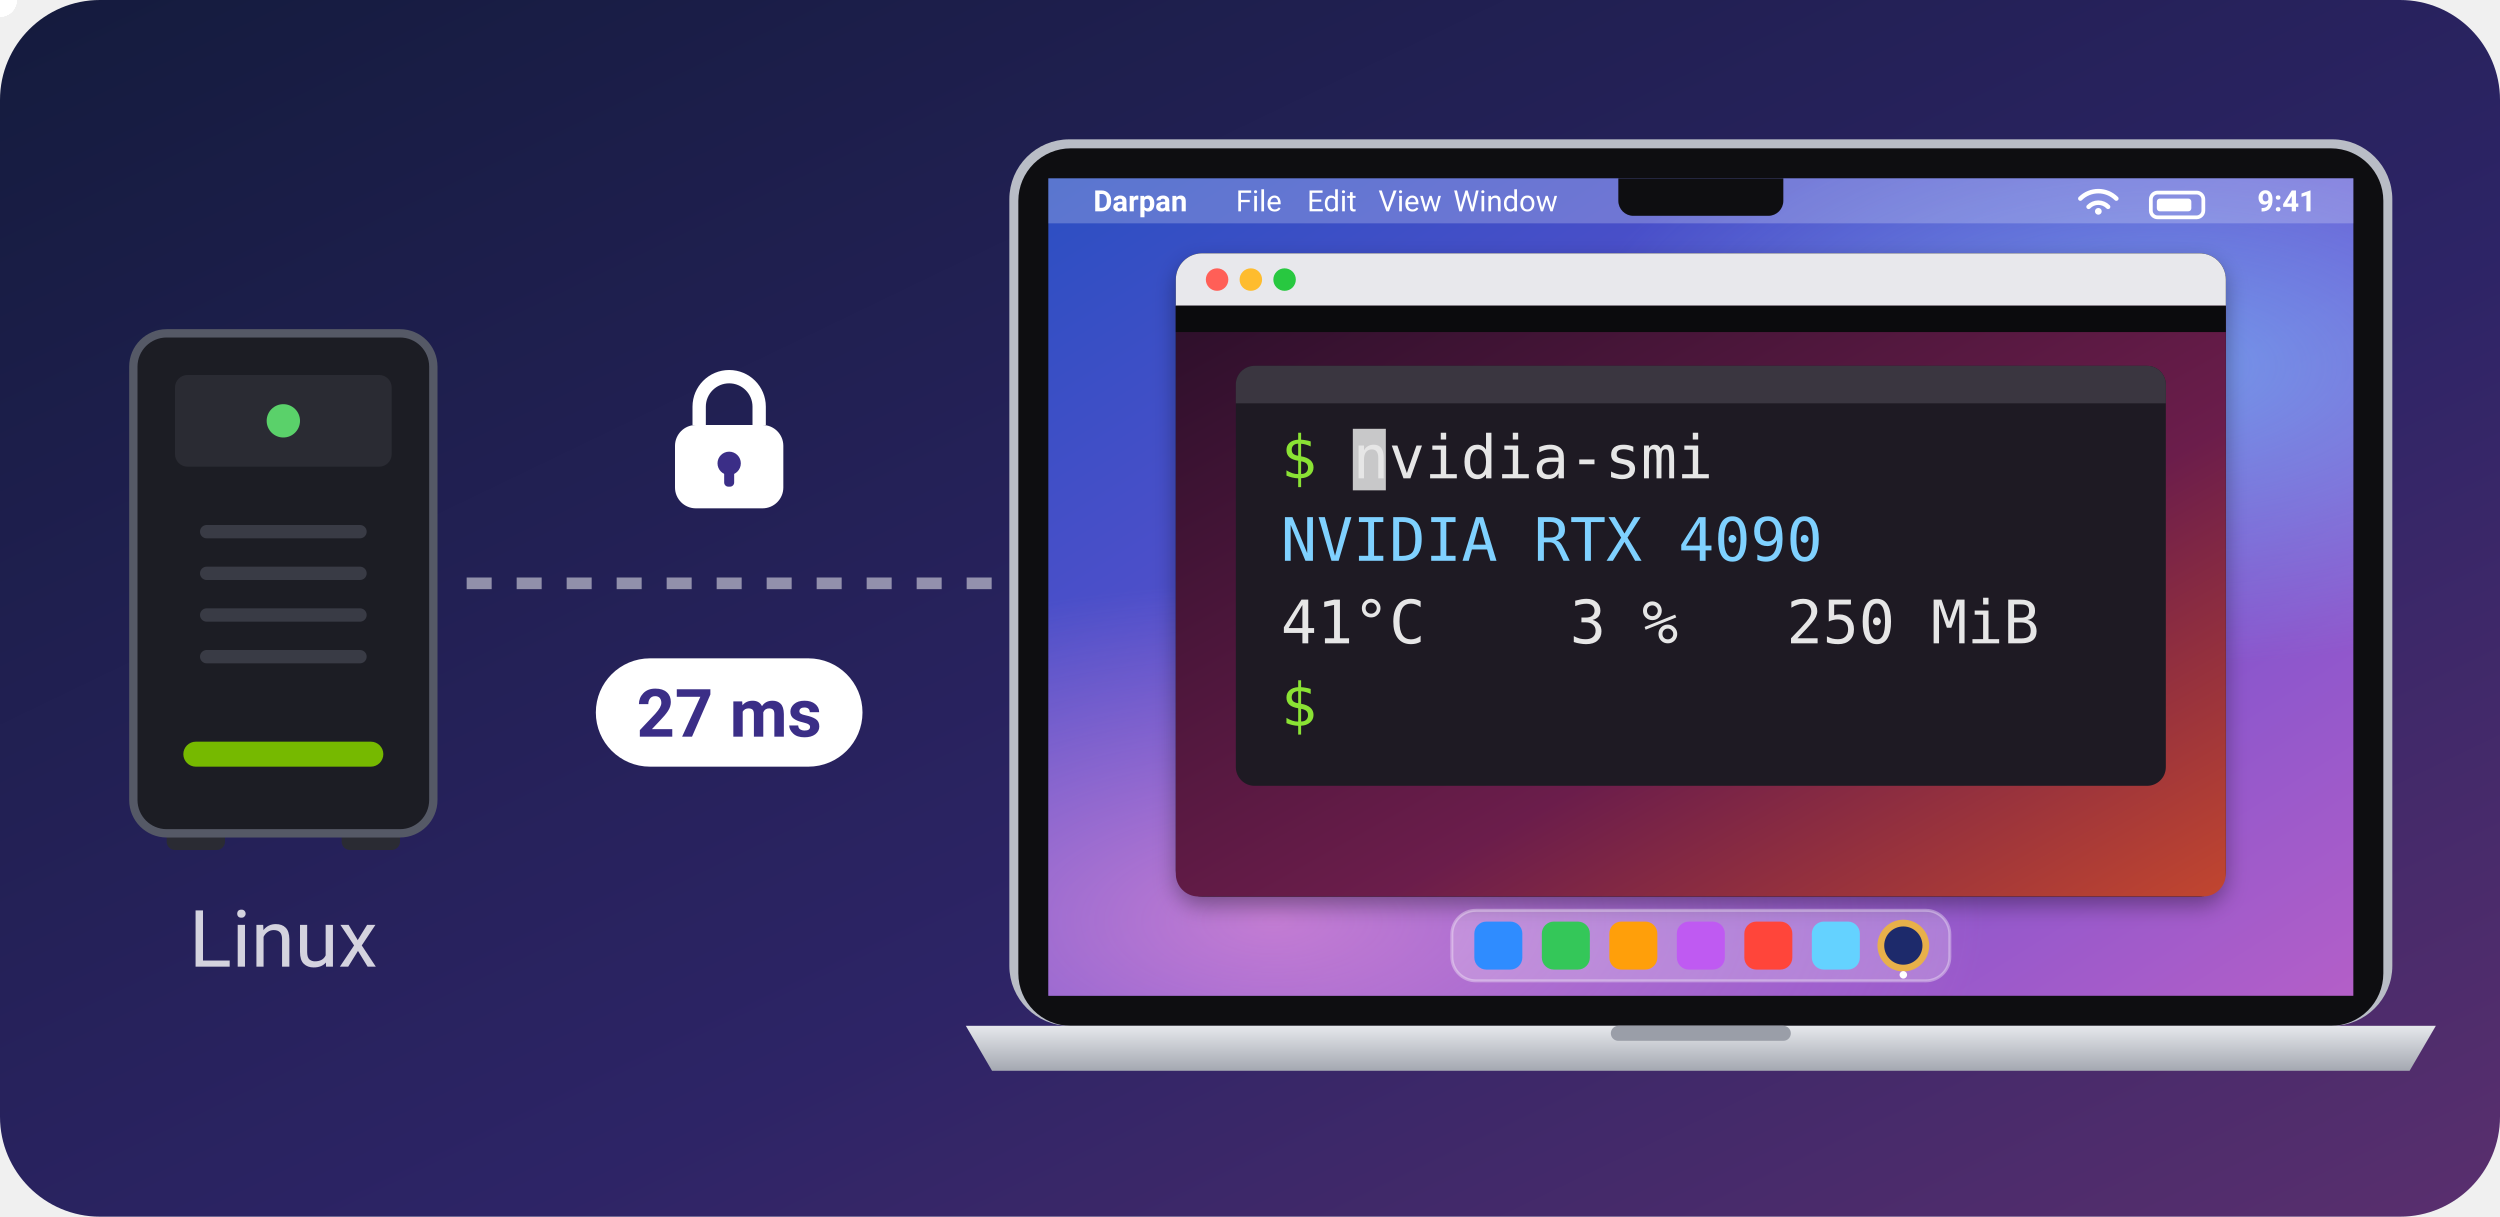
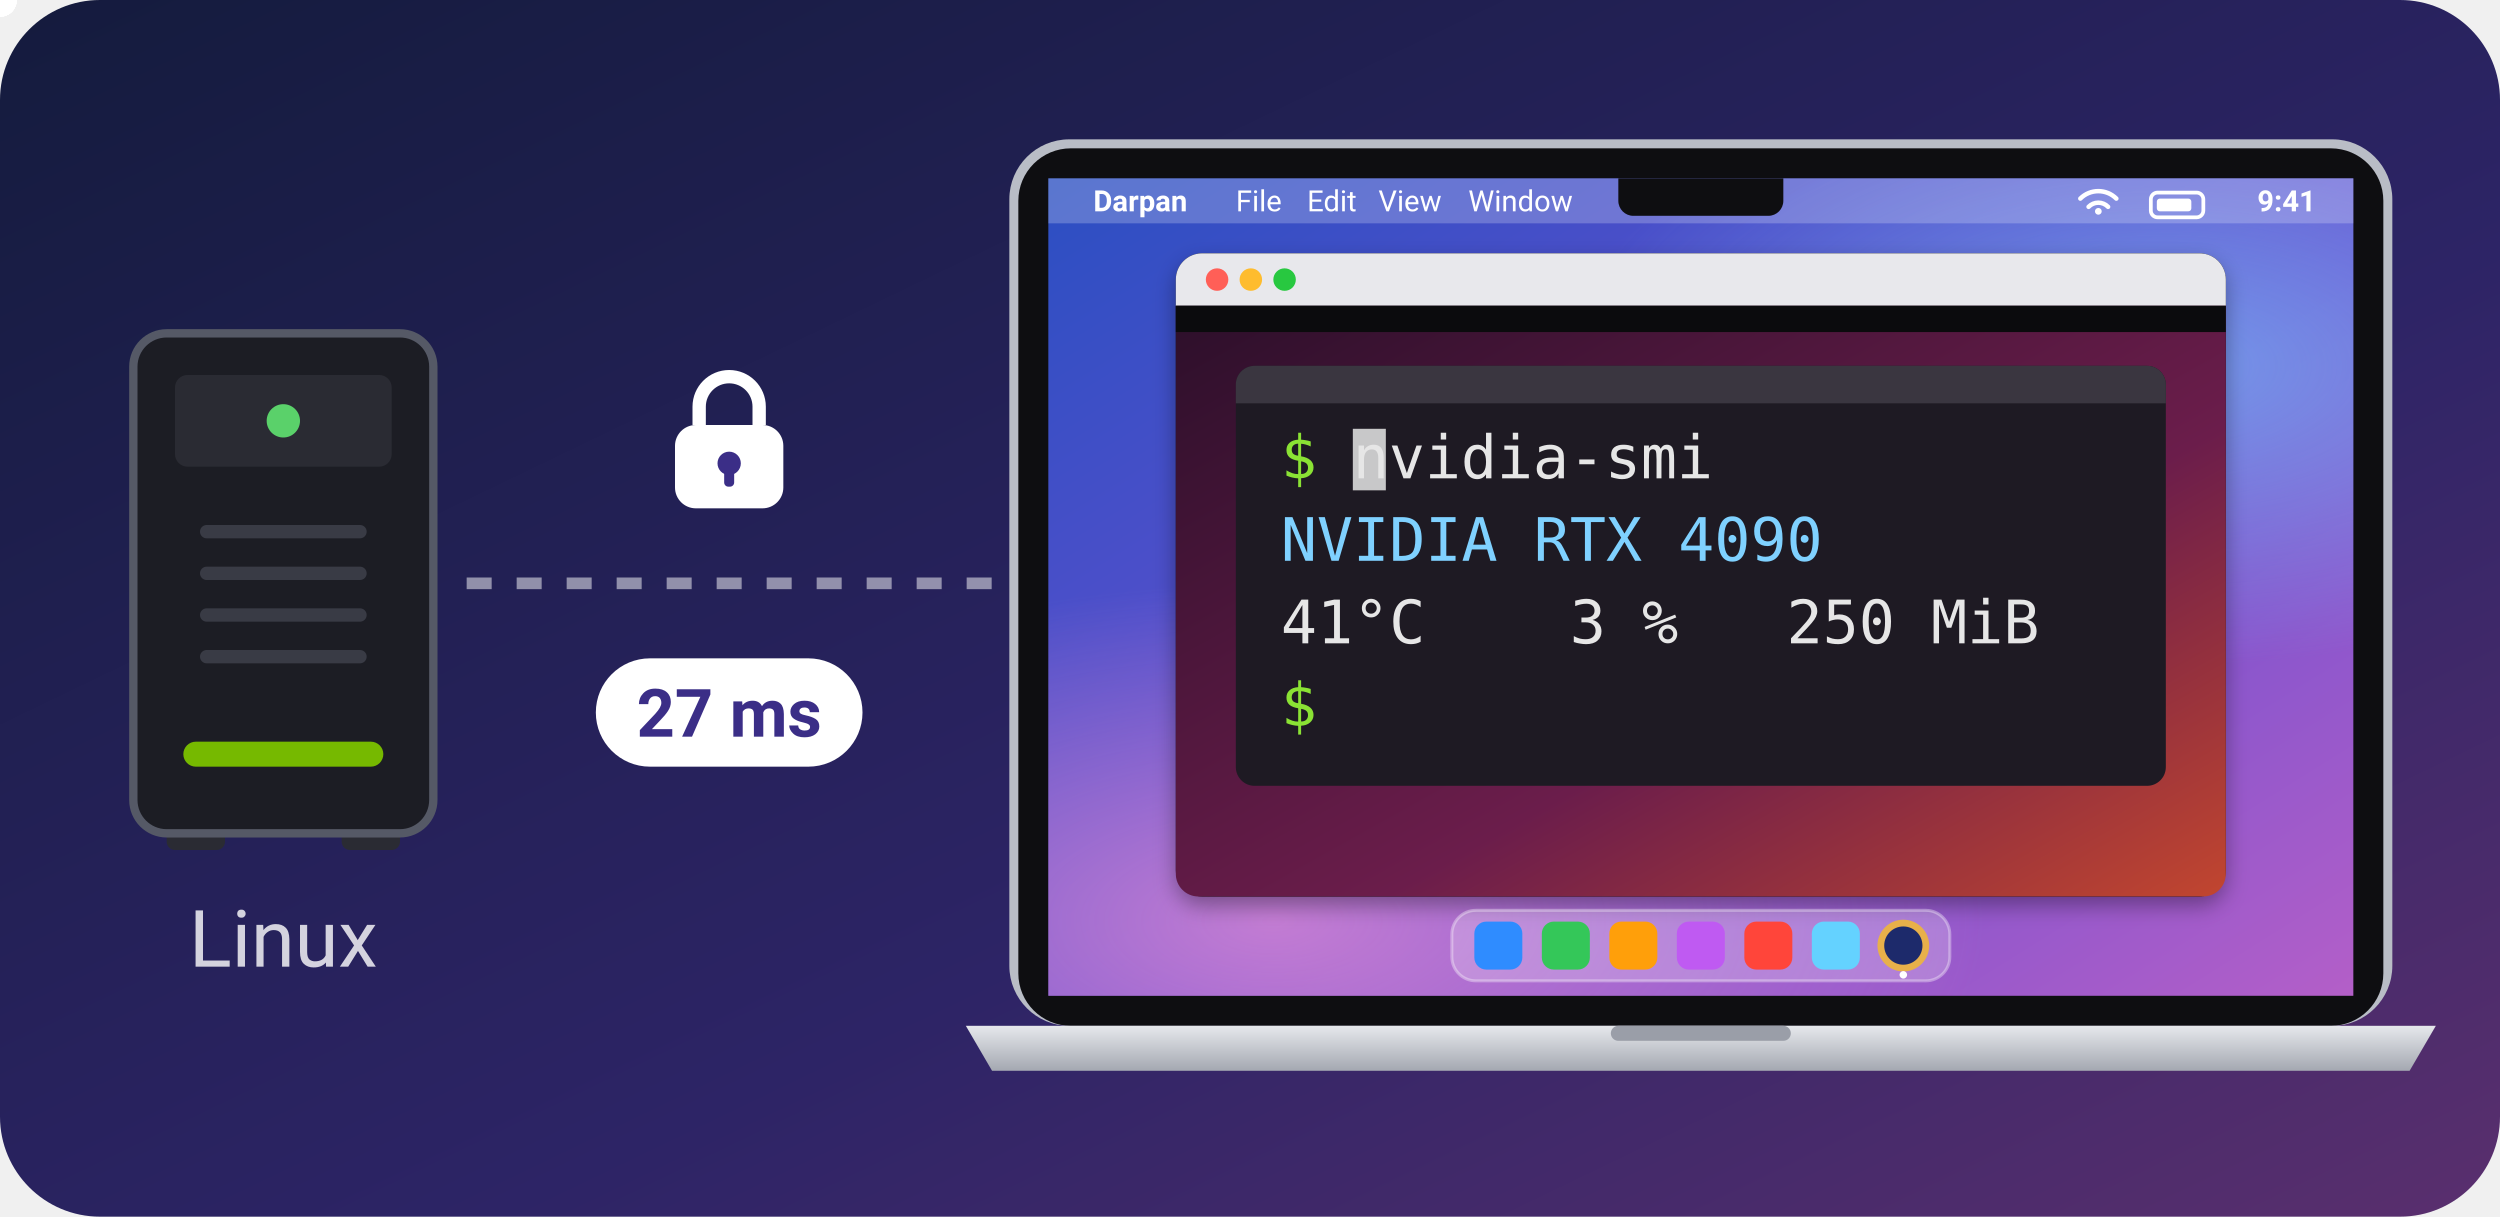
<svg xmlns="http://www.w3.org/2000/svg" viewBox="0 0 300 146" width="300" height="146" role="img" aria-label="Typing on the Mac: each key reaches the Linux computer and its screen is back on the Mac in about 27 ms">
  <style>@keyframes k0{0.00%{opacity:0}15.00%{opacity:0}15.17%{opacity:1}93.33%{opacity:1}93.50%{opacity:0}100.00%{opacity:0}}.k0{animation:k0 6s linear infinite;}@keyframes k1{0.00%{opacity:0}18.00%{opacity:0}18.17%{opacity:1}93.33%{opacity:1}93.50%{opacity:0}100.00%{opacity:0}}.k1{animation:k1 6s linear infinite;}@keyframes k2{0.00%{opacity:0}21.00%{opacity:0}21.17%{opacity:1}93.33%{opacity:1}93.50%{opacity:0}100.00%{opacity:0}}.k2{animation:k2 6s linear infinite;}@keyframes k3{0.00%{opacity:0}24.00%{opacity:0}24.17%{opacity:1}93.33%{opacity:1}93.50%{opacity:0}100.00%{opacity:0}}.k3{animation:k3 6s linear infinite;}@keyframes k4{0.00%{opacity:0}27.00%{opacity:0}27.17%{opacity:1}93.33%{opacity:1}93.50%{opacity:0}100.00%{opacity:0}}.k4{animation:k4 6s linear infinite;}@keyframes k5{0.00%{opacity:0}30.00%{opacity:0}30.17%{opacity:1}93.33%{opacity:1}93.50%{opacity:0}100.00%{opacity:0}}.k5{animation:k5 6s linear infinite;}@keyframes k6{0.00%{opacity:0}33.00%{opacity:0}33.17%{opacity:1}93.33%{opacity:1}93.50%{opacity:0}100.00%{opacity:0}}.k6{animation:k6 6s linear infinite;}@keyframes k7{0.00%{opacity:0}36.00%{opacity:0}36.17%{opacity:1}93.33%{opacity:1}93.50%{opacity:0}100.00%{opacity:0}}.k7{animation:k7 6s linear infinite;}@keyframes k8{0.00%{opacity:0}39.00%{opacity:0}39.17%{opacity:1}93.33%{opacity:1}93.50%{opacity:0}100.00%{opacity:0}}.k8{animation:k8 6s linear infinite;}@keyframes k9{0.00%{opacity:0}42.00%{opacity:0}42.17%{opacity:1}93.33%{opacity:1}93.50%{opacity:0}100.00%{opacity:0}}.k9{animation:k9 6s linear infinite;}@keyframes out{0.00%{opacity:0}49.67%{opacity:0}50.00%{opacity:1}93.33%{opacity:1}93.67%{opacity:0}100.00%{opacity:0}}.out{animation:out 6s linear infinite;}@keyframes cur{0.00%{transform:translate(0.0px,0px)}15.00%{transform:translate(4.8px,0px)}18.00%{transform:translate(9.6px,0px)}21.00%{transform:translate(14.4px,0px)}24.00%{transform:translate(19.2px,0px)}27.00%{transform:translate(24.0px,0px)}30.00%{transform:translate(28.8px,0px)}33.00%{transform:translate(33.6px,0px)}36.00%{transform:translate(38.4px,0px)}39.00%{transform:translate(43.2px,0px)}42.00%{transform:translate(48.0px,0px)}49.67%{transform:translate(0.0px,33px)}95.83%{transform:translate(0.0px,0px)}100.00%{transform:translate(0,0)}}.cur{animation:cur 6s step-end infinite;}@keyframes p0{0.00%{opacity:0;transform:translate(119.0px,70.0px)}12.33%{opacity:0;transform:translate(119.0px,70.0px)}12.83%{opacity:1;transform:translate(119.0px,70.0px)}14.50%{opacity:1;transform:translate(56.0px,70.0px)}15.00%{opacity:0;transform:translate(56.0px,70.0px)}100.00%{opacity:0;transform:translate(56.0px,70.0px)}}.p0{animation:p0 6s ease-in-out infinite;}@keyframes p1{0.00%{opacity:0;transform:translate(119.0px,70.0px)}15.33%{opacity:0;transform:translate(119.0px,70.0px)}15.83%{opacity:1;transform:translate(119.0px,70.0px)}17.50%{opacity:1;transform:translate(56.0px,70.0px)}18.00%{opacity:0;transform:translate(56.0px,70.0px)}100.00%{opacity:0;transform:translate(56.0px,70.0px)}}.p1{animation:p1 6s ease-in-out infinite;}@keyframes p2{0.00%{opacity:0;transform:translate(119.0px,70.0px)}18.33%{opacity:0;transform:translate(119.0px,70.0px)}18.83%{opacity:1;transform:translate(119.0px,70.0px)}20.50%{opacity:1;transform:translate(56.0px,70.0px)}21.00%{opacity:0;transform:translate(56.0px,70.0px)}100.00%{opacity:0;transform:translate(56.0px,70.0px)}}.p2{animation:p2 6s ease-in-out infinite;}@keyframes p3{0.00%{opacity:0;transform:translate(119.0px,70.0px)}21.33%{opacity:0;transform:translate(119.0px,70.0px)}21.83%{opacity:1;transform:translate(119.0px,70.0px)}23.50%{opacity:1;transform:translate(56.0px,70.0px)}24.00%{opacity:0;transform:translate(56.0px,70.0px)}100.00%{opacity:0;transform:translate(56.0px,70.0px)}}.p3{animation:p3 6s ease-in-out infinite;}@keyframes p4{0.00%{opacity:0;transform:translate(119.0px,70.0px)}24.33%{opacity:0;transform:translate(119.0px,70.0px)}24.83%{opacity:1;transform:translate(119.0px,70.0px)}26.50%{opacity:1;transform:translate(56.0px,70.0px)}27.00%{opacity:0;transform:translate(56.0px,70.0px)}100.00%{opacity:0;transform:translate(56.0px,70.0px)}}.p4{animation:p4 6s ease-in-out infinite;}@keyframes p5{0.00%{opacity:0;transform:translate(119.0px,70.0px)}27.33%{opacity:0;transform:translate(119.0px,70.0px)}27.83%{opacity:1;transform:translate(119.0px,70.0px)}29.50%{opacity:1;transform:translate(56.0px,70.0px)}30.00%{opacity:0;transform:translate(56.0px,70.0px)}100.00%{opacity:0;transform:translate(56.0px,70.0px)}}.p5{animation:p5 6s ease-in-out infinite;}@keyframes p6{0.00%{opacity:0;transform:translate(119.0px,70.0px)}30.33%{opacity:0;transform:translate(119.0px,70.0px)}30.83%{opacity:1;transform:translate(119.0px,70.0px)}32.50%{opacity:1;transform:translate(56.0px,70.0px)}33.00%{opacity:0;transform:translate(56.0px,70.0px)}100.00%{opacity:0;transform:translate(56.0px,70.0px)}}.p6{animation:p6 6s ease-in-out infinite;}@keyframes p7{0.00%{opacity:0;transform:translate(119.0px,70.0px)}33.33%{opacity:0;transform:translate(119.0px,70.0px)}33.83%{opacity:1;transform:translate(119.0px,70.0px)}35.50%{opacity:1;transform:translate(56.0px,70.0px)}36.00%{opacity:0;transform:translate(56.0px,70.0px)}100.00%{opacity:0;transform:translate(56.0px,70.0px)}}.p7{animation:p7 6s ease-in-out infinite;}@keyframes p8{0.00%{opacity:0;transform:translate(119.0px,70.0px)}36.33%{opacity:0;transform:translate(119.0px,70.0px)}36.83%{opacity:1;transform:translate(119.0px,70.0px)}38.50%{opacity:1;transform:translate(56.0px,70.0px)}39.00%{opacity:0;transform:translate(56.0px,70.0px)}100.00%{opacity:0;transform:translate(56.0px,70.0px)}}.p8{animation:p8 6s ease-in-out infinite;}@keyframes p9{0.00%{opacity:0;transform:translate(119.0px,70.0px)}39.33%{opacity:0;transform:translate(119.0px,70.0px)}39.83%{opacity:1;transform:translate(119.0px,70.0px)}41.50%{opacity:1;transform:translate(56.0px,70.0px)}42.00%{opacity:0;transform:translate(56.0px,70.0px)}100.00%{opacity:0;transform:translate(56.0px,70.0px)}}.p9{animation:p9 6s ease-in-out infinite;}@keyframes p10{0.00%{opacity:0;transform:translate(119.0px,70.0px)}45.67%{opacity:0;transform:translate(119.0px,70.0px)}46.17%{opacity:1;transform:translate(119.0px,70.0px)}47.83%{opacity:1;transform:translate(56.0px,70.0px)}48.33%{opacity:0;transform:translate(56.0px,70.0px)}100.00%{opacity:0;transform:translate(56.0px,70.0px)}}.p10{animation:p10 6s ease-in-out infinite;}@media (prefers-reduced-motion:reduce){*{animation-play-state:paused!important}}</style>
  <defs>
    <linearGradient id="bg" x1="0" y1="0" x2="1" y2="1">
      <stop offset="0" stop-color="#141b3d" />
      <stop offset=".6" stop-color="#2d2466" />
      <stop offset="1" stop-color="#5a2f6e" />
    </linearGradient>
    <linearGradient id="lin" x1="0" y1="0" x2="1" y2="1">
      <stop offset="0" stop-color="#2c0f2a" />
      <stop offset=".6" stop-color="#6b1d4b" />
      <stop offset="1" stop-color="#c2462f" />
    </linearGradient>
    <linearGradient id="wall" x1="0" y1="0" x2="1" y2="1">
      <stop offset="0" stop-color="#2b4fc2" />
      <stop offset=".55" stop-color="#6a4fd0" />
      <stop offset="1" stop-color="#b45fc8" />
    </linearGradient>
    <radialGradient id="glow1">
      <stop offset="0" stop-color="#ff9ad5" stop-opacity=".6" />
      <stop offset="1" stop-color="#ff9ad5" stop-opacity="0" />
    </radialGradient>
    <radialGradient id="glow2">
      <stop offset="0" stop-color="#7cd3ff" stop-opacity=".55" />
      <stop offset="1" stop-color="#7cd3ff" stop-opacity="0" />
    </radialGradient>
    <linearGradient id="alu" x1="0" y1="0" x2="0" y2="1">
      <stop offset="0" stop-color="#e6e8ec" />
      <stop offset="1" stop-color="#a4a8b1" />
    </linearGradient>
    <filter id="sh" x="-20%" y="-20%" width="140%" height="150%">
      <feDropShadow dx="0" dy="1.2" stdDeviation="1.4" flood-color="#000" flood-opacity=".35" />
    </filter>
    <clipPath id="scr">
      <rect x="108" y="16" width="174" height="109" />
    </clipPath>
    <clipPath id="vc">
      <path d="M0 0H140V75.75a3 3 0 0 1-3 3H3a3 3 0 0 1-3-3z" />
    </clipPath>
  </defs>
  <rect width="300" height="146" rx="12" fill="url(#bg)" />
  <rect x="20" y="99" width="7" height="3" rx="1" fill="#2a2b33" />
  <rect x="41" y="99" width="7" height="3" rx="1" fill="#2a2b33" />
  <rect x="16" y="40" width="36" height="60" rx="4" fill="#1c1d24" stroke="#555966" />
  <rect x="21" y="45" width="26" height="11" rx="1.5" fill="#2a2b33" />
  <circle cx="34.0" cy="50.5" r="2" fill="#5ad16a" />
  <rect x="24" y="63" width="20" height="1.6" rx=".8" fill="#393b45" />
  <rect x="24" y="68" width="20" height="1.6" rx=".8" fill="#393b45" />
  <rect x="24" y="73" width="20" height="1.6" rx=".8" fill="#393b45" />
  <rect x="24" y="78" width="20" height="1.6" rx=".8" fill="#393b45" />
  <rect class="" x="22" y="89" width="24" height="3" rx="1.5" fill="#76b900" />
  <text text-anchor="middle" fill-opacity="0.8" x="34.0" y="116.0" font-family="-apple-system,BlinkMacSystemFont,'Segoe UI',Roboto,Helvetica,Arial,sans-serif" font-size="9.5" fill="#fff" xml:space="preserve">Linux</text>
  <g class="">
    <line x1="56" y1="70" x2="119" y2="70" stroke="#fff" stroke-opacity=".5" stroke-width="1.4" stroke-dasharray="3 3" />
    <g transform="translate(87.5 55)">
      <rect x="-6.5" y="-4" width="13" height="10" rx="2.5" fill="#fff" />
      <path d="M-3.6-4v-2.2a3.6 3.6 0 0 1 7.2 0V-4" fill="none" stroke="#fff" stroke-width="1.6" />
      <circle cy=".6" r="1.4" fill="#3b2e87" />
      <rect x="-.6" y=".6" width="1.2" height="2.8" rx=".5" fill="#3b2e87" />
    </g>
  </g>
  <g transform="translate(28.6 7.0) scale(0.9)">
    <rect x="102.8" y="10.8" width="184.4" height="118.2" rx="8" fill="#b9bdc6" />
    <rect x="104" y="12" width="182" height="117" rx="7" fill="#0e0e11" />
    <g clip-path="url(#scr)">
      <rect x="108" y="16" width="174" height="109" fill="url(#wall)" />
      <ellipse cx="138" cy="115" rx="95" ry="45" fill="url(#glow1)" />
      <ellipse cx="257" cy="41" rx="80" ry="40" fill="url(#glow2)" />
      <g class="">
        <rect x="125" y="26" width="140" height="85.75" rx="3.5" fill="#111" filter="url(#sh)" />
        <path d="M125 33v-3.5a3.5 3.5 0 0 1 3.5-3.5h133a3.5 3.5 0 0 1 3.5 3.5v3.5z" fill="#e8e8ec" />
        <circle cx="130.5" cy="29.5" r="1.5" fill="#ff5f57" />
        <circle cx="135.0" cy="29.5" r="1.5" fill="#febc2e" />
        <circle cx="139.5" cy="29.5" r="1.5" fill="#28c840" />
        <g transform="translate(125 33)">
          <g clip-path="url(#vc)">
            <rect width="140" height="78.75" fill="url(#lin)" />
            <rect width="140" height="3.5" fill="#0b0b0d" />
            <rect x="8" y="8" width="124" height="56" rx="2.5" fill="#1e1a23" />
            <path d="M8 13v-2.5a2.5 2.5 0 0 1 2.5-2.5h119a2.5 2.5 0 0 1 2.5 2.5v2.5z" fill="#3a3640" />
            <text x="14.0" y="23.0" font-family="ui-monospace,'SF Mono',Menlo,Consolas,'DejaVu Sans Mono',monospace" font-size="8" fill="#8ae234" xml:space="preserve">$</text>
            <text class="k0" x="23.6" y="23.0" font-family="ui-monospace,'SF Mono',Menlo,Consolas,'DejaVu Sans Mono',monospace" font-size="8" fill="#e6e6e6" xml:space="preserve">n</text>
            <text class="k1" x="28.4" y="23.0" font-family="ui-monospace,'SF Mono',Menlo,Consolas,'DejaVu Sans Mono',monospace" font-size="8" fill="#e6e6e6" xml:space="preserve">v</text>
            <text class="k2" x="33.2" y="23.0" font-family="ui-monospace,'SF Mono',Menlo,Consolas,'DejaVu Sans Mono',monospace" font-size="8" fill="#e6e6e6" xml:space="preserve">i</text>
            <text class="k3" x="38.0" y="23.0" font-family="ui-monospace,'SF Mono',Menlo,Consolas,'DejaVu Sans Mono',monospace" font-size="8" fill="#e6e6e6" xml:space="preserve">d</text>
            <text class="k4" x="42.8" y="23.0" font-family="ui-monospace,'SF Mono',Menlo,Consolas,'DejaVu Sans Mono',monospace" font-size="8" fill="#e6e6e6" xml:space="preserve">i</text>
            <text class="k5" x="47.6" y="23.0" font-family="ui-monospace,'SF Mono',Menlo,Consolas,'DejaVu Sans Mono',monospace" font-size="8" fill="#e6e6e6" xml:space="preserve">a</text>
            <text class="k6" x="52.4" y="23.0" font-family="ui-monospace,'SF Mono',Menlo,Consolas,'DejaVu Sans Mono',monospace" font-size="8" fill="#e6e6e6" xml:space="preserve">-</text>
            <text class="k7" x="57.2" y="23.0" font-family="ui-monospace,'SF Mono',Menlo,Consolas,'DejaVu Sans Mono',monospace" font-size="8" fill="#e6e6e6" xml:space="preserve">s</text>
            <text class="k8" x="62.0" y="23.0" font-family="ui-monospace,'SF Mono',Menlo,Consolas,'DejaVu Sans Mono',monospace" font-size="8" fill="#e6e6e6" xml:space="preserve">m</text>
            <text class="k9" x="66.8" y="23.0" font-family="ui-monospace,'SF Mono',Menlo,Consolas,'DejaVu Sans Mono',monospace" font-size="8" fill="#e6e6e6" xml:space="preserve">i</text>
            <g class="out">
              <text x="14.0" y="34.0" font-family="ui-monospace,'SF Mono',Menlo,Consolas,'DejaVu Sans Mono',monospace" font-size="8" fill="#7fd1ff" xml:space="preserve">NVIDIA RTX 4090</text>
              <text x="14.0" y="45.0" font-family="ui-monospace,'SF Mono',Menlo,Consolas,'DejaVu Sans Mono',monospace" font-size="8" fill="#e6e6e6" xml:space="preserve">41°C    3 %   250 MiB</text>
              <text x="14.0" y="56.0" font-family="ui-monospace,'SF Mono',Menlo,Consolas,'DejaVu Sans Mono',monospace" font-size="8" fill="#8ae234" xml:space="preserve">$</text>
            </g>
            <rect class="cur" x="23.6" y="16.4" width="4.4" height="8.2" fill="#e6e6e6" fill-opacity=".85" />
          </g>
        </g>
      </g>
      <rect x="161.8" y="113.6" width="66.4" height="9.4" rx="3.2" fill="#fff" fill-opacity=".22" stroke="#fff" stroke-opacity=".35" stroke-width=".4" />
      <rect x="164.8" y="115.1" width="6.4" height="6.4" rx="1.6" fill="#2f8cff" />
      <rect x="173.8" y="115.1" width="6.4" height="6.4" rx="1.6" fill="#34c759" />
      <rect x="182.8" y="115.1" width="6.4" height="6.4" rx="1.6" fill="#ff9f0a" />
      <rect x="191.8" y="115.1" width="6.4" height="6.4" rx="1.6" fill="#bf5af2" />
      <rect x="200.8" y="115.1" width="6.4" height="6.4" rx="1.6" fill="#ff453a" />
      <rect x="209.8" y="115.1" width="6.4" height="6.4" rx="1.6" fill="#64d2ff" />
      <circle cx="222.0" cy="118.3" r="3" fill="#1d2a6b" stroke="#e8b04a" stroke-width=".9" />
      <circle cx="222.0" cy="122.2" r=".5" fill="#fff" />
      <rect x="108" y="16" width="174" height="6" fill="#fff" fill-opacity=".22" />
      <text font-weight="700" x="114.0" y="20.4" font-family="-apple-system,BlinkMacSystemFont,'Segoe UI',Roboto,Helvetica,Arial,sans-serif" font-size="3.9" fill="#fff" xml:space="preserve">Darpan</text>
      <text x="133.0" y="20.4" font-family="-apple-system,BlinkMacSystemFont,'Segoe UI',Roboto,Helvetica,Arial,sans-serif" font-size="3.9" fill="#fff" xml:space="preserve">File</text>
      <text x="142.5" y="20.4" font-family="-apple-system,BlinkMacSystemFont,'Segoe UI',Roboto,Helvetica,Arial,sans-serif" font-size="3.9" fill="#fff" xml:space="preserve">Edit</text>
      <text x="152.0" y="20.4" font-family="-apple-system,BlinkMacSystemFont,'Segoe UI',Roboto,Helvetica,Arial,sans-serif" font-size="3.9" fill="#fff" xml:space="preserve">View</text>
-       <text x="162.0" y="20.4" font-family="-apple-system,BlinkMacSystemFont,'Segoe UI',Roboto,Helvetica,Arial,sans-serif" font-size="3.9" fill="#fff" xml:space="preserve">Window</text>
+       <text x="164.0" y="20.4" font-family="-apple-system,BlinkMacSystemFont,'Segoe UI',Roboto,Helvetica,Arial,sans-serif" font-size="3.9" fill="#fff" xml:space="preserve">Window</text>
      <g fill="none" stroke="#fff" stroke-width=".6" stroke-linecap="round" transform="translate(248 20.3)">
        <path d="M-2.4-1.6a3.4 3.4 0 0 1 4.8 0" />
        <path d="M-1.3-.5a1.8 1.8 0 0 1 2.6 0" />
      </g>
      <circle cx="248" cy="20.4" r=".45" fill="#fff" />
      <rect x="255" y="17.9" width="7" height="3.3" rx=".9" fill="none" stroke="#fff" stroke-width=".5" />
      <rect x="255.8" y="18.7" width="4.6" height="1.7" rx=".4" fill="#fff" />
      <text text-anchor="end" font-weight="600" x="277.0" y="20.4" font-family="-apple-system,BlinkMacSystemFont,'Segoe UI',Roboto,Helvetica,Arial,sans-serif" font-size="3.9" fill="#fff" xml:space="preserve">9:41</text>
      <path d="M184.0 16h22v3a2 2 0 0 1-2 2h-18a2 2 0 0 1-2-2z" fill="#0e0e11" />
    </g>
    <path d="M97 129h196l-3.5 6h-189z" fill="url(#alu)" />
    <rect x="183.0" y="129" width="24" height="2" rx="1" fill="#9a9ea8" />
  </g>
  <circle class="p0" r="2" fill="#fff" />
  <circle class="p1" r="2" fill="#fff" />
  <circle class="p2" r="2" fill="#fff" />
  <circle class="p3" r="2" fill="#fff" />
  <circle class="p4" r="2" fill="#fff" />
  <circle class="p5" r="2" fill="#fff" />
  <circle class="p6" r="2" fill="#fff" />
  <circle class="p7" r="2" fill="#fff" />
  <circle class="p8" r="2" fill="#fff" />
  <circle class="p9" r="2" fill="#fff" />
  <circle class="p10" r="2" fill="#fff" />
  <rect x="71.5" y="79" width="32" height="13" rx="6.5" fill="#fff" />
  <text text-anchor="middle" font-weight="700" x="87.5" y="88.4" font-family="-apple-system,BlinkMacSystemFont,'Segoe UI',Roboto,Helvetica,Arial,sans-serif" font-size="8" fill="#3b2e87" xml:space="preserve">27 ms</text>
</svg>
